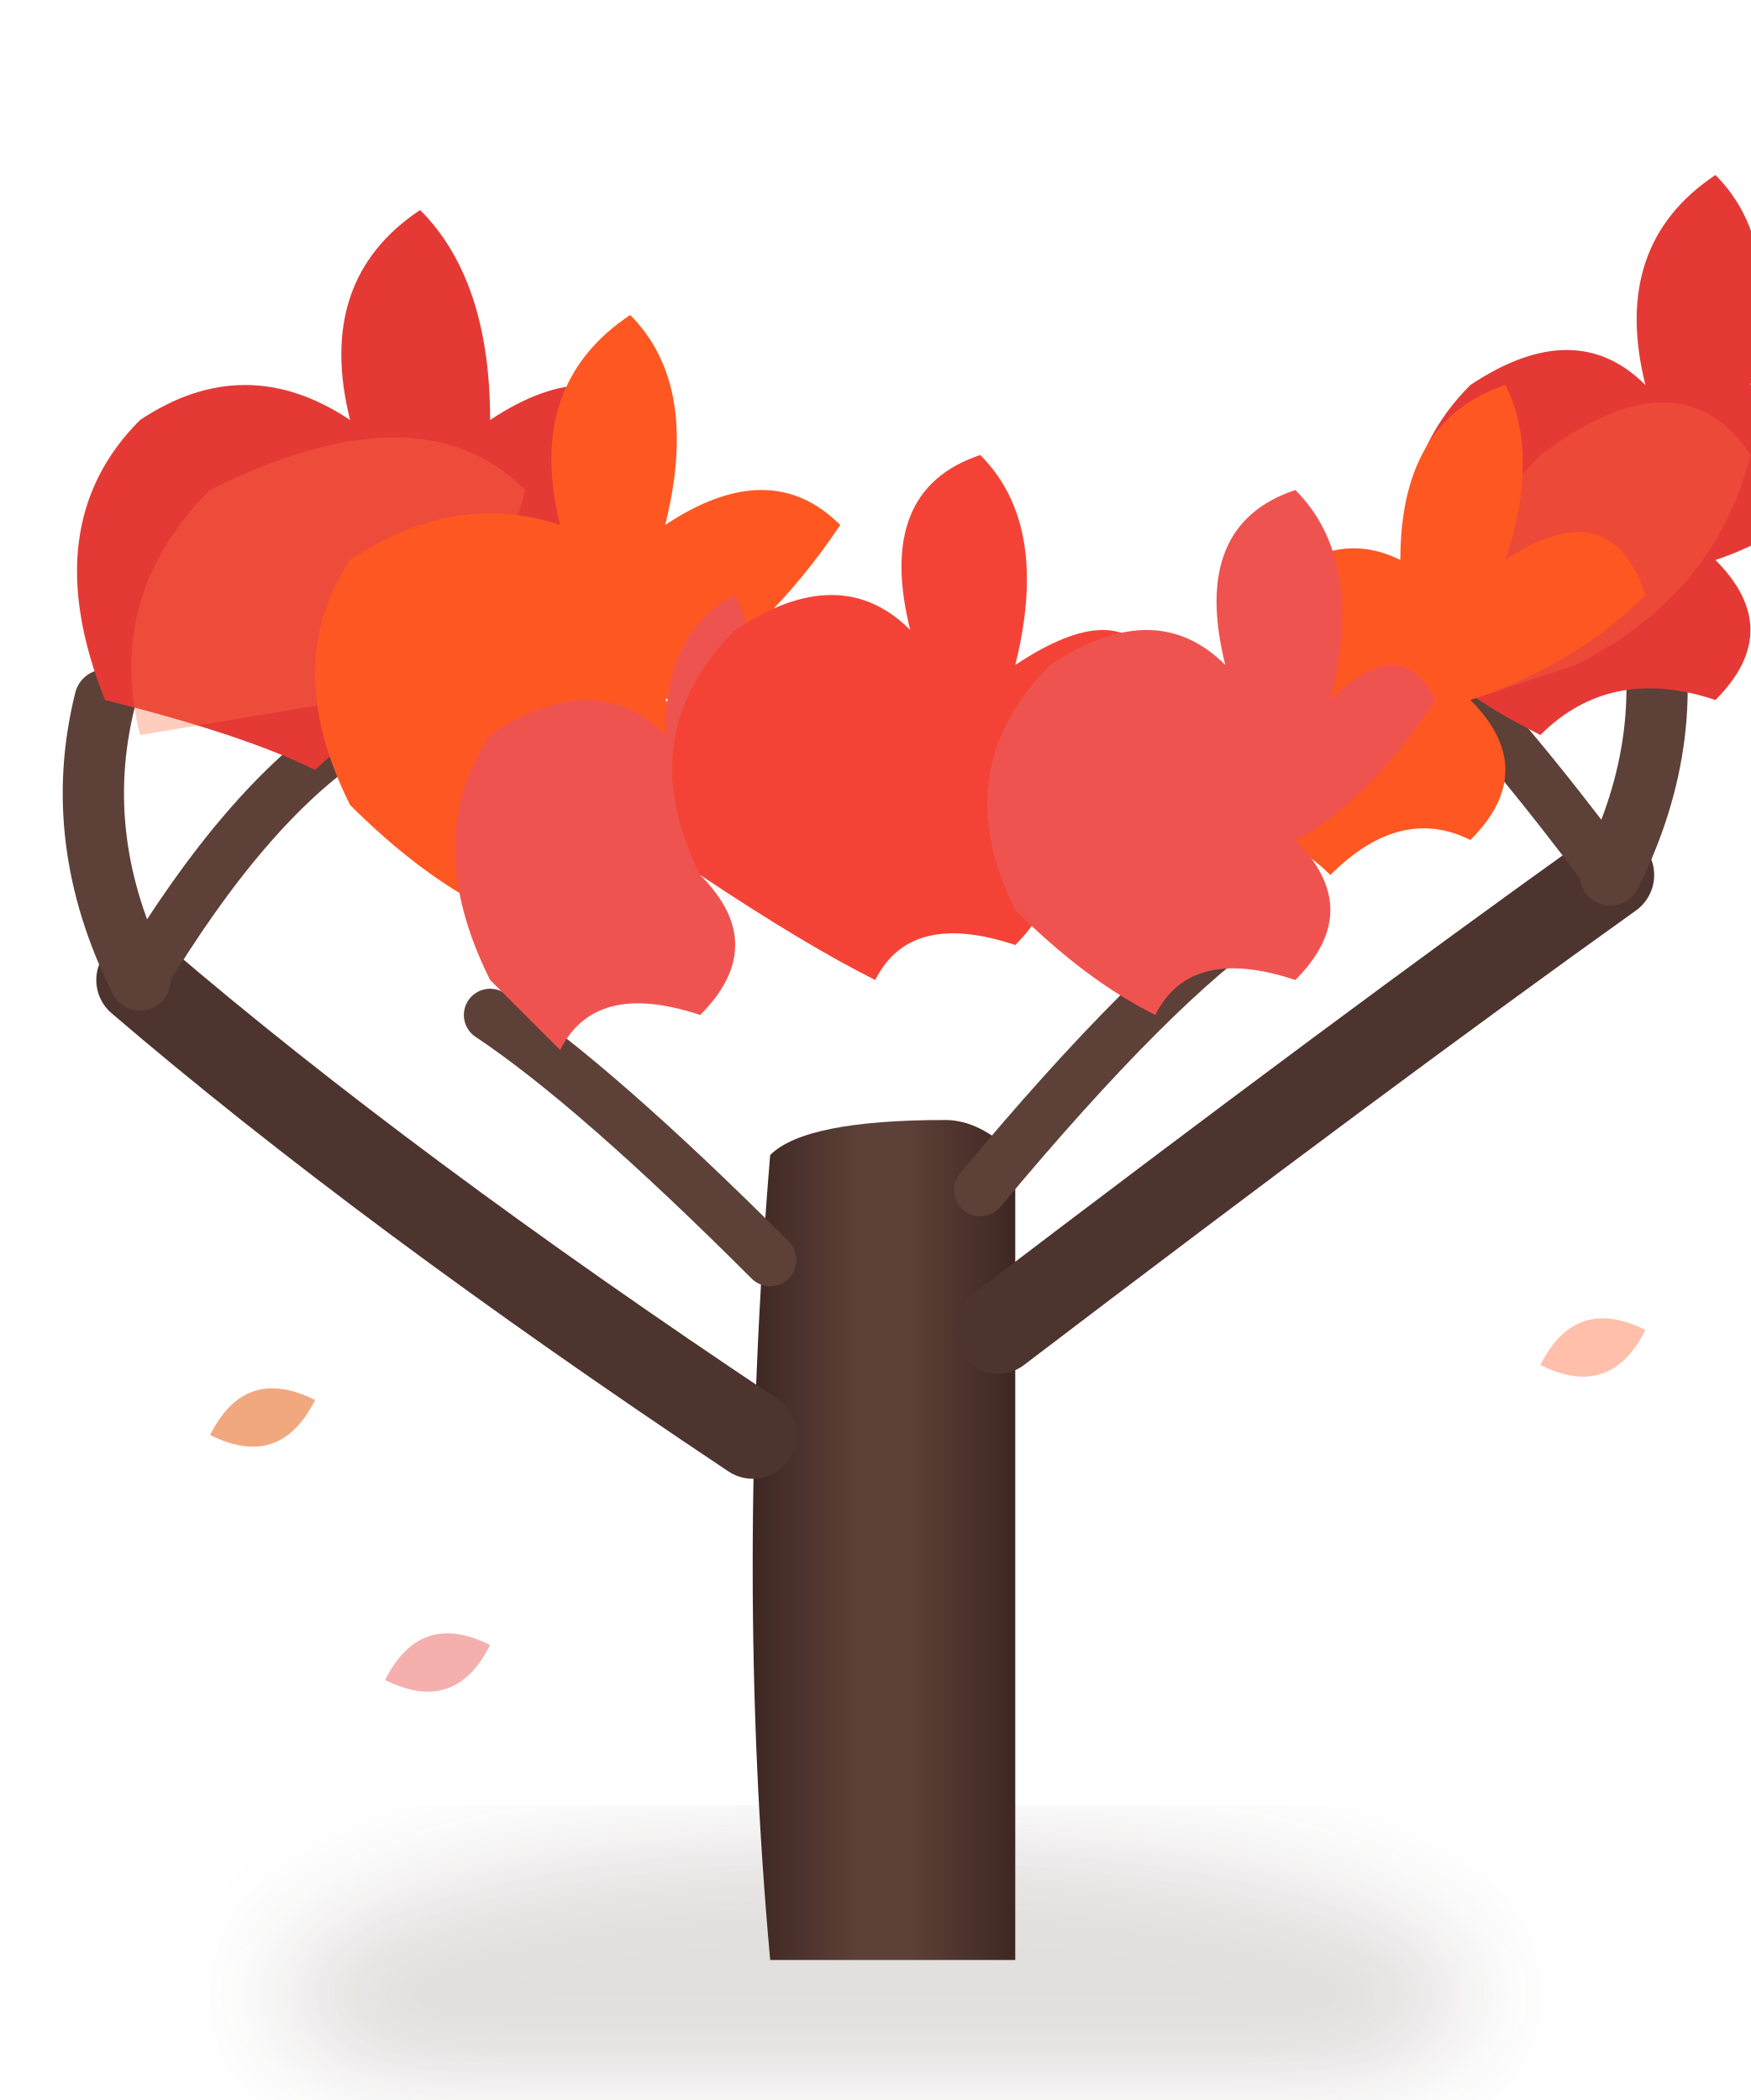
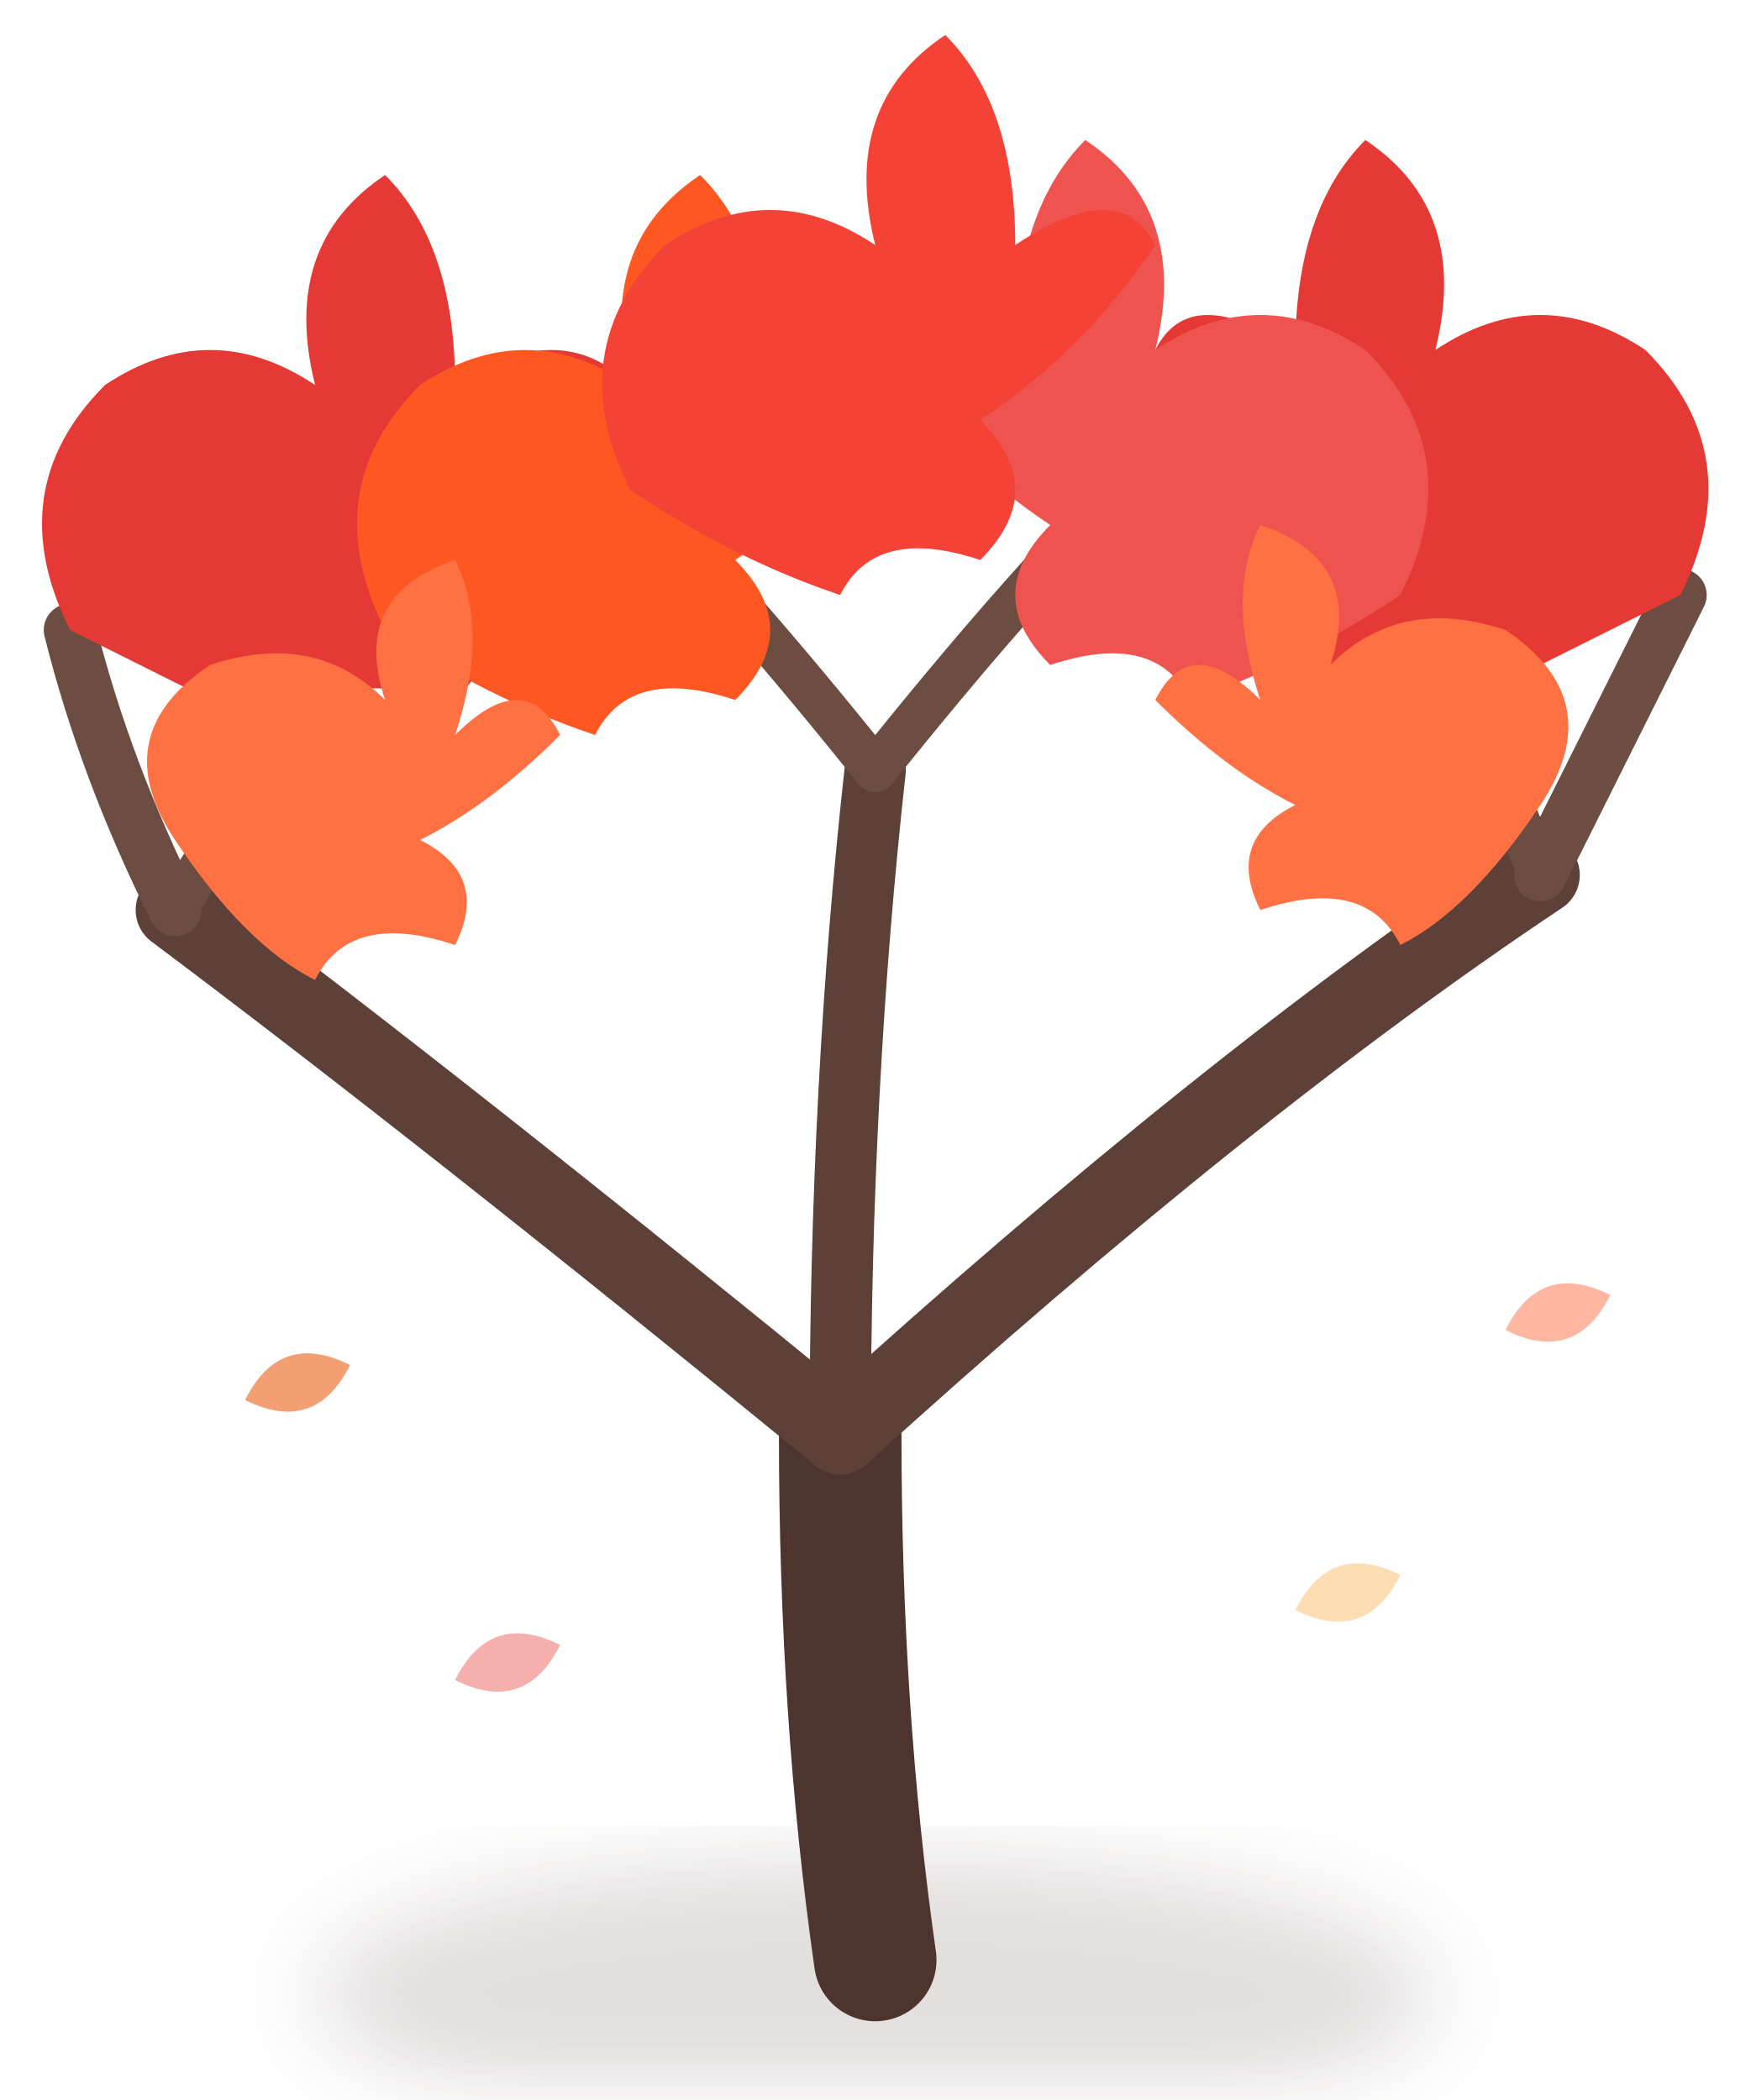
<svg xmlns="http://www.w3.org/2000/svg" viewBox="0 0 100 120">
  <defs>
-     <linearGradient id="tG" x1="0" y1="0" x2="1" y2="0">
-       <stop offset="0%" stop-color="#3E2723" />
-       <stop offset="40%" stop-color="#5D4037" />
-       <stop offset="60%" stop-color="#5D4037" />
-       <stop offset="100%" stop-color="#3E2723" />
-     </linearGradient>
    <filter id="s">
-       <feGaussianBlur stdDeviation="3" />
+       <feGaussianBlur stdDeviation="2.5" />
    </filter>
  </defs>
-   <ellipse cx="50" cy="114" rx="34" ry="9" fill="#3E2723" opacity="0.15" filter="url(#s)" />
-   <path d="M44 112 Q42 90 44 66 Q46 64 54 64 Q56 64 58 66 Q58 90 58 112Z" fill="url(#tG)" />
-   <path d="M43 82 Q22 68 8 56" stroke="#4E342E" stroke-width="5" fill="none" stroke-linecap="round" />
-   <path d="M8 56 Q4 48 6 40" stroke="#5D4037" stroke-width="3.5" fill="none" stroke-linecap="round" />
-   <path d="M8 56 Q14 46 20 42" stroke="#5D4037" stroke-width="3" fill="none" stroke-linecap="round" />
-   <path d="M57 76 Q78 60 92 50" stroke="#4E342E" stroke-width="5" fill="none" stroke-linecap="round" />
-   <path d="M92 50 Q96 42 94 34" stroke="#5D4037" stroke-width="3.5" fill="none" stroke-linecap="round" />
-   <path d="M92 50 Q86 42 82 38" stroke="#5D4037" stroke-width="3" fill="none" stroke-linecap="round" />
-   <path d="M44 72 Q34 62 28 58" stroke="#5D4037" stroke-width="3" fill="none" stroke-linecap="round" />
-   <path d="M56 68 Q66 56 72 52" stroke="#5D4037" stroke-width="3" fill="none" stroke-linecap="round" />
-   <path d="M6 40 Q2 30 8 24 Q14 20 20 24 Q18 16 24 12 Q28 16 28 24 Q34 20 38 24 Q34 30 28 34 Q32 38 28 42 Q22 40 18 44 Q14 42 6 40Z" fill="#E53935" />
-   <path d="M8 42 Q6 34 12 28 Q24 22 30 28 Q28 36 20 40Z" fill="#FF7043" opacity="0.35" />
-   <path d="M20 46 Q16 38 20 32 Q26 28 32 30 Q30 22 36 18 Q40 22 38 30 Q44 26 48 30 Q44 36 38 40 Q42 44 38 50 Q32 48 28 52 Q24 50 20 46Z" fill="#FF5722" />
-   <path d="M82 38 Q78 28 84 22 Q90 18 94 22 Q92 14 98 10 Q102 14 100 22 Q106 18 108 24 Q104 30 98 32 Q102 36 98 40 Q92 38 88 42 Q84 40 82 38Z" fill="#E53935" />
-   <path d="M84 40 Q82 32 88 26 Q96 20 100 26 Q98 34 90 38Z" fill="#FF7043" opacity="0.3" />
-   <path d="M72 48 Q68 40 72 34 Q76 30 80 32 Q80 24 86 22 Q88 26 86 32 Q92 28 94 34 Q90 38 84 40 Q88 44 84 48 Q80 46 76 50 Q74 48 72 48Z" fill="#FF5722" />
-   <path d="M28 56 Q24 48 28 42 Q34 38 38 42 Q38 36 42 34 Q44 38 42 44 Q46 40 48 44 Q44 48 40 50 Q44 54 40 58 Q34 56 32 60 Q30 58 28 56Z" fill="#EF5350" />
-   <path d="M40 50 Q36 42 42 36 Q48 32 52 36 Q50 28 56 26 Q60 30 58 38 Q64 34 66 38 Q62 44 58 46 Q62 50 58 54 Q52 52 50 56 Q46 54 40 50Z" fill="#F44336" />
-   <path d="M58 52 Q54 44 60 38 Q66 34 70 38 Q68 30 74 28 Q78 32 76 40 Q80 36 82 40 Q78 46 74 48 Q78 52 74 56 Q68 54 66 58 Q62 56 58 52Z" fill="#EF5350" />
-   <path d="M12 82 Q14 78 18 80 Q16 84 12 82Z" fill="#E65100" opacity="0.5" />
-   <path d="M88 78 Q90 74 94 76 Q92 80 88 78Z" fill="#FF7043" opacity="0.45" />
-   <path d="M22 96 Q24 92 28 94 Q26 98 22 96Z" fill="#E53935" opacity="0.4" />
+   <ellipse cx="50" cy="114" rx="32" ry="8" fill="#3E2723" opacity="0.15" filter="url(#s)" />
+   <path d="M50 112 Q48 98 48 82" stroke="#4E342E" stroke-width="7" fill="none" stroke-linecap="round" />
+   <path d="M48 82 Q26 64 10 52" stroke="#5D4037" stroke-width="4.5" fill="none" stroke-linecap="round" />
+   <path d="M48 82 Q70 62 88 50" stroke="#5D4037" stroke-width="4.5" fill="none" stroke-linecap="round" />
+   <path d="M48 82 Q48 62 50 44" stroke="#5D4037" stroke-width="3.5" fill="none" stroke-linecap="round" />
+   <path d="M10 52 Q6 44 4 36" stroke="#6D4C41" stroke-width="3" fill="none" stroke-linecap="round" />
+   <path d="M10 52 Q16 42 22 36" stroke="#6D4C41" stroke-width="2.5" fill="none" stroke-linecap="round" />
+   <path d="M88 50 Q92 42 96 34" stroke="#6D4C41" stroke-width="3" fill="none" stroke-linecap="round" />
+   <path d="M88 50 Q84 40 80 34" stroke="#6D4C41" stroke-width="2.5" fill="none" stroke-linecap="round" />
+   <path d="M50 44 Q42 34 36 28" stroke="#6D4C41" stroke-width="2.5" fill="none" stroke-linecap="round" />
+   <path d="M50 44 Q58 34 64 28" stroke="#6D4C41" stroke-width="2.5" fill="none" stroke-linecap="round" />
+   <path d="M4 36 Q0 28 6 22 Q12 18 18 22 Q16 14 22 10 Q26 14 26 22 Q32 18 36 22 Q32 28 26 32 Q30 36 26 40 Q18 38 16 42 Q12 40 4 36Z" fill="#E53935" />
+   <path d="M22 36 Q18 28 24 22 Q30 18 36 22 Q34 14 40 10 Q44 14 44 22 Q50 18 52 22 Q48 28 42 32 Q46 36 42 40 Q36 38 34 42 Q28 40 22 36Z" fill="#FF5722" />
+   <path d="M96 34 Q100 26 94 20 Q88 16 82 20 Q84 12 78 8 Q74 12 74 20 Q68 16 66 20 Q70 26 76 30 Q72 34 76 38 Q82 36 84 40 Q88 38 96 34Z" fill="#E53935" />
+   <path d="M80 34 Q84 26 78 20 Q72 16 66 20 Q68 12 62 8 Q58 12 58 20 Q52 16 50 20 Q54 26 60 30 Q56 34 60 38 Q66 36 68 40 Q74 38 80 34Z" fill="#EF5350" />
+   <path d="M36 28 Q32 20 38 14 Q44 10 50 14 Q48 6 54 2 Q58 6 58 14 Q64 10 66 14 Q62 20 56 24 Q60 28 56 32 Q50 30 48 34 Q42 32 36 28Z" fill="#F44336" />
+   <path d="M10 48 Q6 42 12 38 Q18 36 22 40 Q20 34 26 32 Q28 36 26 42 Q30 38 32 42 Q28 46 24 48 Q28 50 26 54 Q20 52 18 56 Q14 54 10 48Z" fill="#FF7043" />
+   <path d="M88 46 Q92 40 86 36 Q80 34 76 38 Q78 32 72 30 Q70 34 72 40 Q68 36 66 40 Q70 44 74 46 Q70 48 72 52 Q78 50 80 54 Q84 52 88 46Z" fill="#FF7043" />
+   <path d="M14 80 Q16 76 20 78 Q18 82 14 80Z" fill="#E65100" opacity="0.55" />
+   <path d="M86 76 Q88 72 92 74 Q90 78 86 76Z" fill="#FF7043" opacity="0.5" />
+   <path d="M26 96 Q28 92 32 94 Q30 98 26 96Z" fill="#E53935" opacity="0.4" />
+   <path d="M74 92 Q76 88 80 90 Q78 94 74 92Z" fill="#FFAB40" opacity="0.4" />
</svg>
